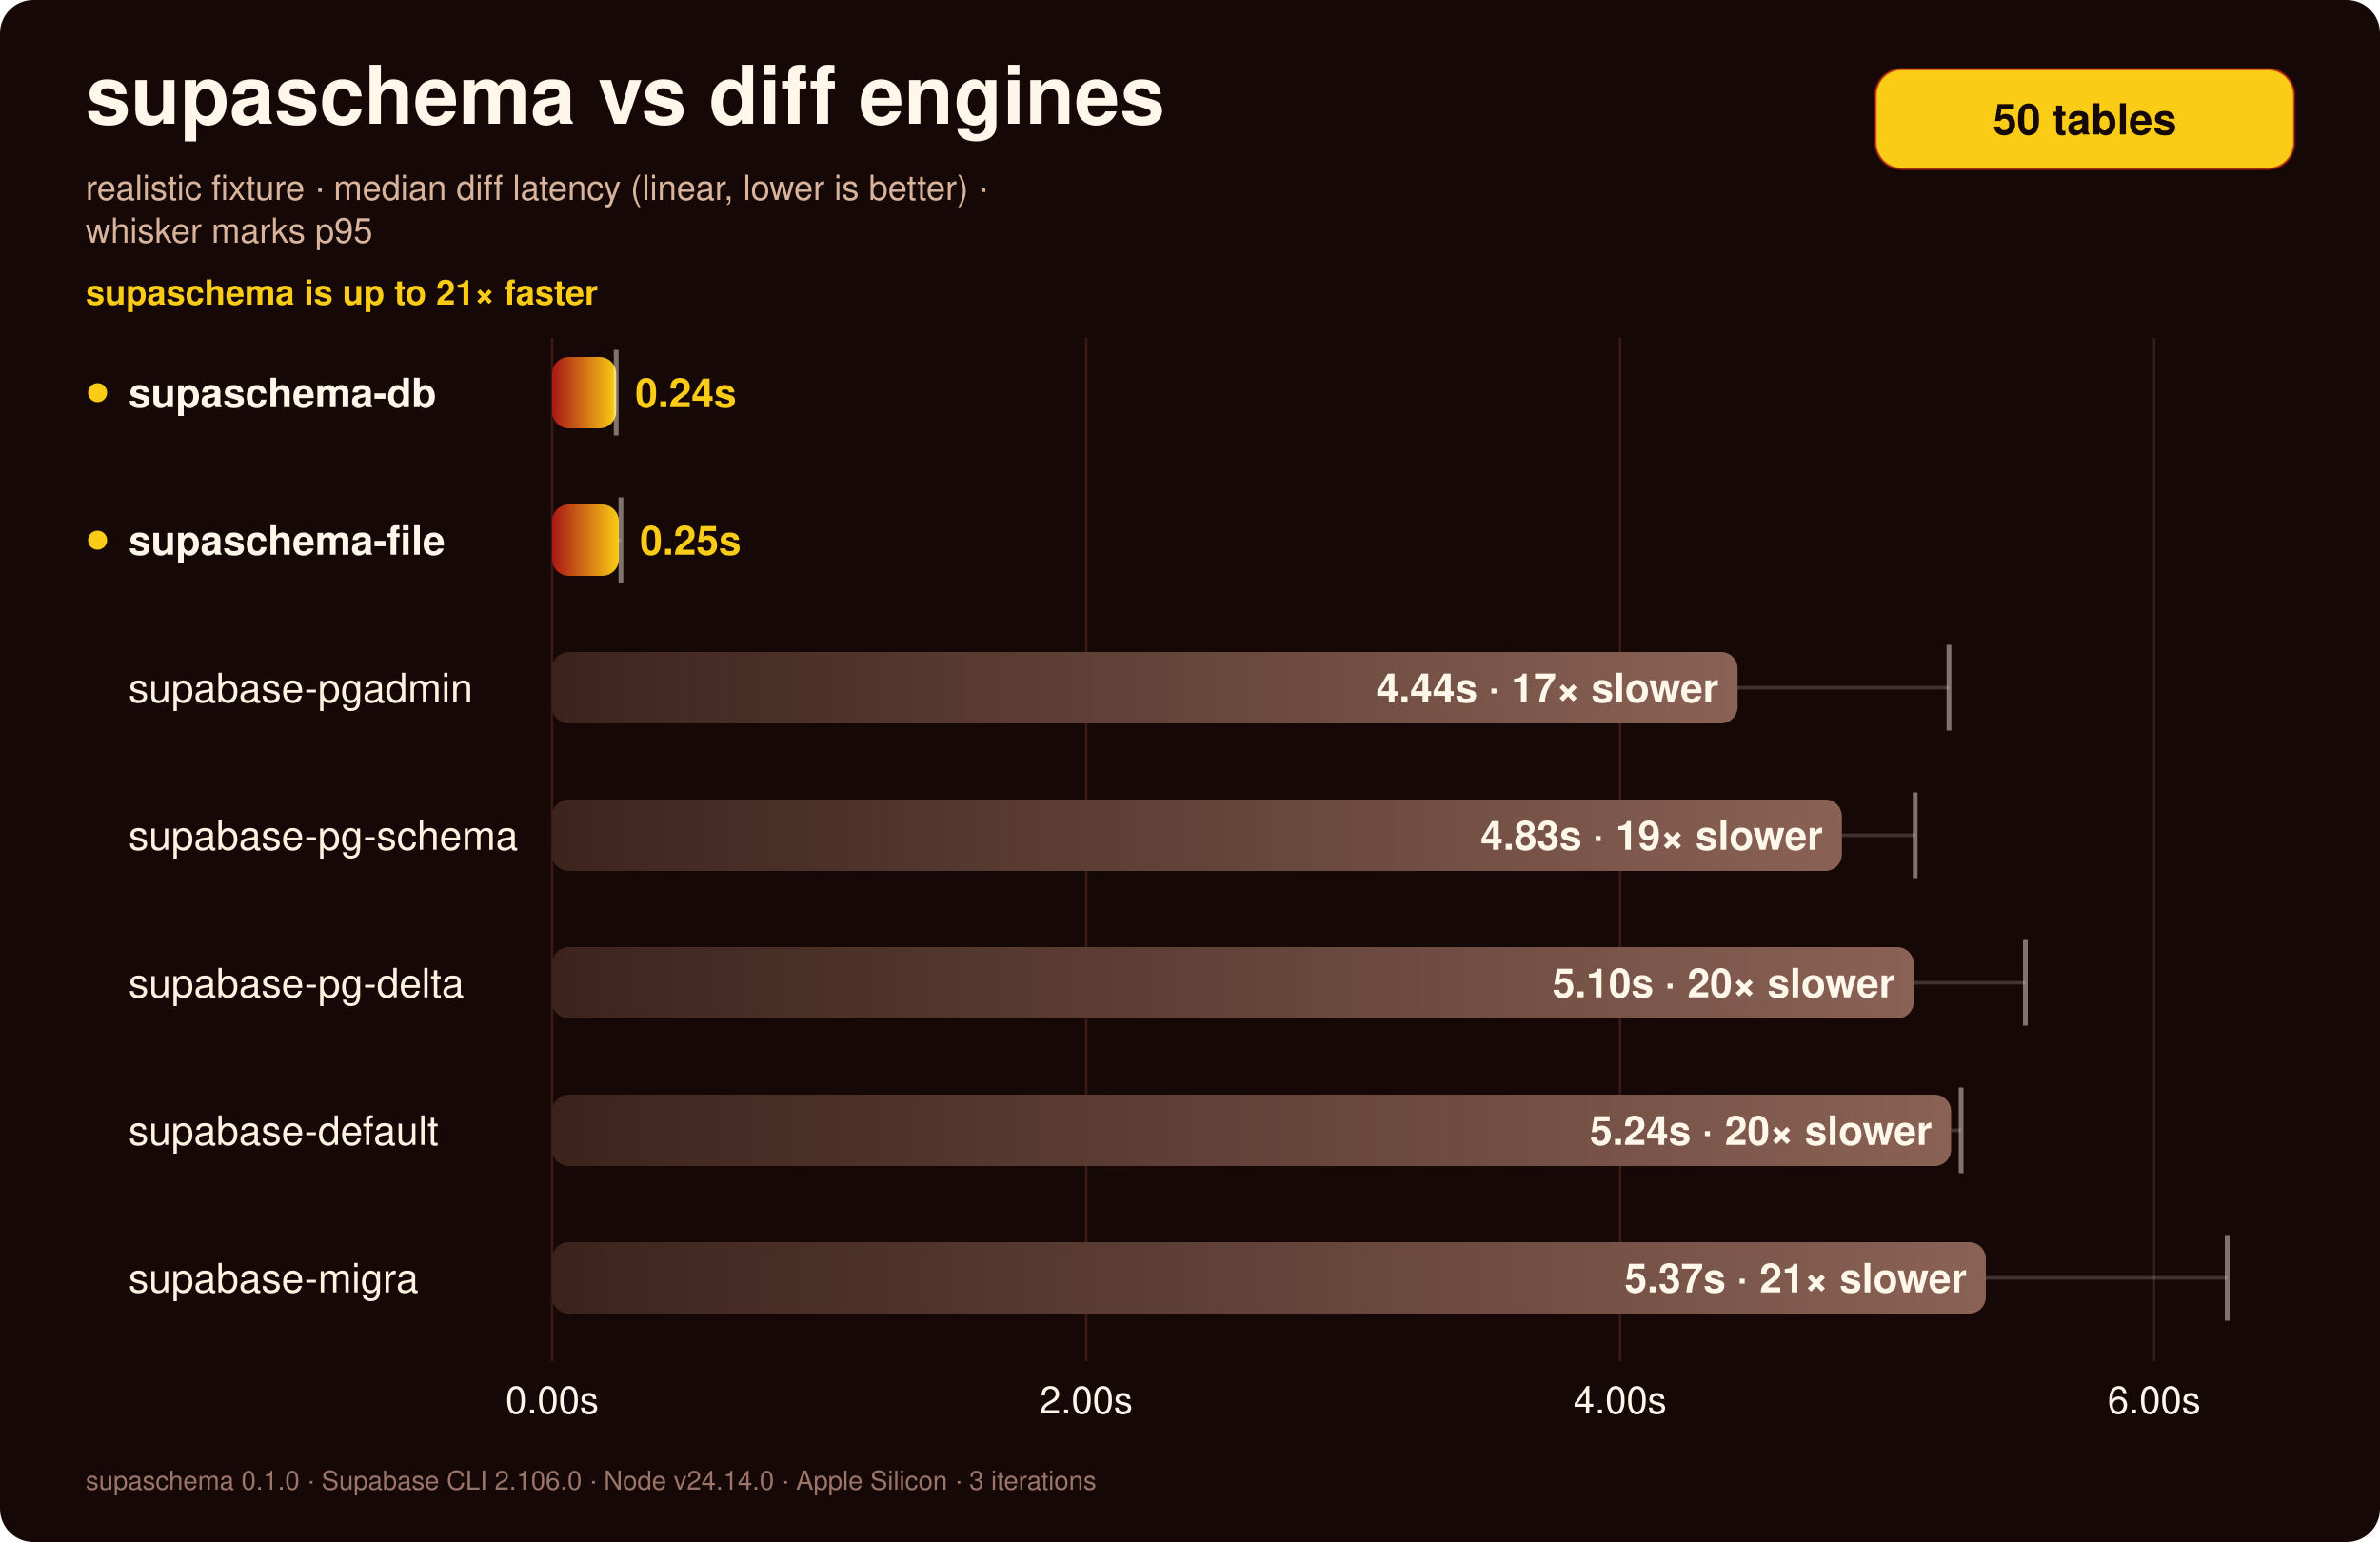
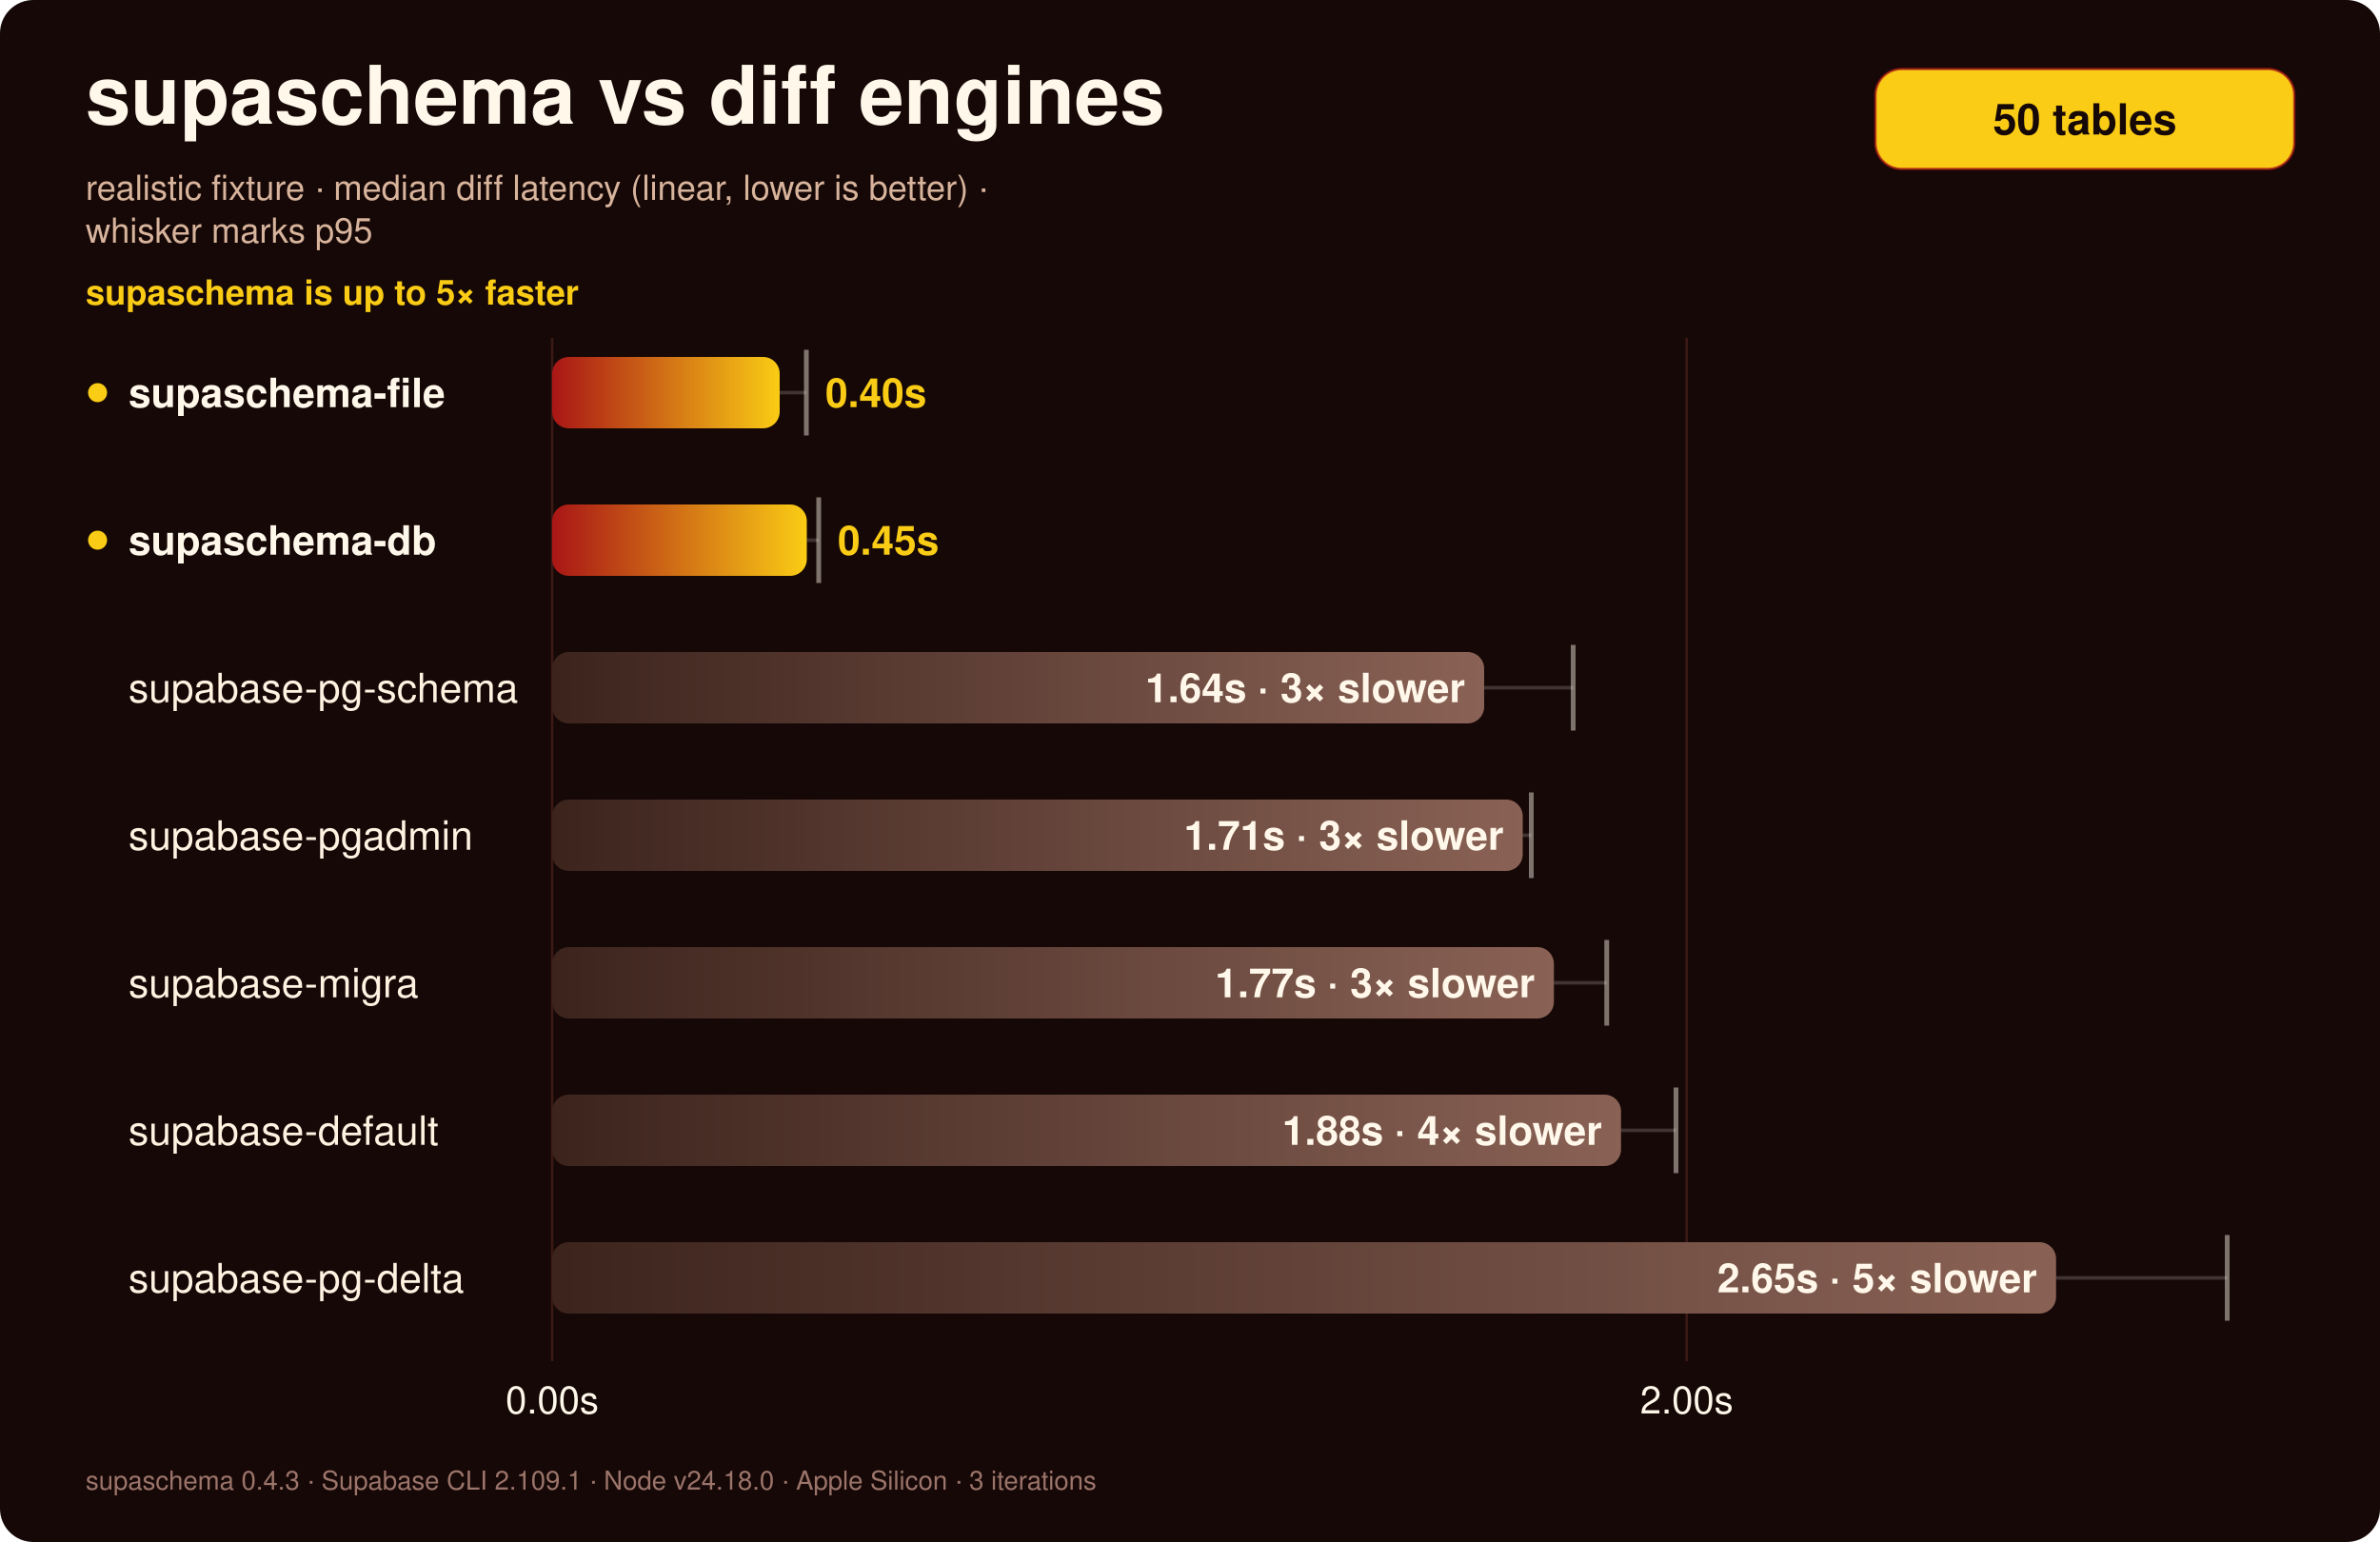
<svg xmlns="http://www.w3.org/2000/svg" height="648" role="img" viewBox="0 0 1000 648" width="1000">
  <defs>
    <linearGradient id="supaGradient" x1="0" x2="1" y1="0" y2="0">
      <stop offset="0%" stop-color="#A91616" />
      <stop offset="100%" stop-color="#FACC15" />
    </linearGradient>
    <linearGradient id="slateGradient" x1="0" x2="1" y1="0" y2="0">
      <stop offset="0%" stop-color="#3C241D" />
      <stop offset="100%" stop-color="#8A6255" />
    </linearGradient>
  </defs>
  <rect fill="#160807" height="100%" rx="14" width="100%" />
  <text fill="#FFF8EA" font-family="Aptos, 'Avenir Next', ui-sans-serif, system-ui, 'Segoe UI', Helvetica, Arial, sans-serif" font-size="34" font-weight="700" x="36.0" y="52.0">
    supaschema vs diff engines
  </text>
  <rect fill="#FACC15" height="42" rx="11" stroke="#A91616" stroke-opacity="0.7" width="176" x="788" y="29" />
  <text fill="#160807" font-family="Aptos, 'Avenir Next', ui-sans-serif, system-ui, 'Segoe UI', Helvetica, Arial, sans-serif" font-size="18" font-weight="800" text-anchor="middle" x="876.0" y="56.5">
    50 tables
  </text>
  <text fill="#D8B49C" font-family="Aptos, 'Avenir Next', ui-sans-serif, system-ui, 'Segoe UI', Helvetica, Arial, sans-serif" font-size="14.5" font-weight="400" x="36.0" y="84.0">
    realistic fixture · median diff latency (linear, lower is better) ·
  </text>
  <text fill="#D8B49C" font-family="Aptos, 'Avenir Next', ui-sans-serif, system-ui, 'Segoe UI', Helvetica, Arial, sans-serif" font-size="14.5" font-weight="400" x="36.0" y="102.0">
    whisker marks p95
  </text>
  <text fill="#FACC15" font-family="Aptos, 'Avenir Next', ui-sans-serif, system-ui, 'Segoe UI', Helvetica, Arial, sans-serif" font-size="14.5" font-weight="700" x="36.0" y="128.0">
-     supaschema is up to 21× faster
+     supaschema is up to 5× faster
  </text>
  <line stroke="#3B1A15" stroke-width="1" x1="232.0" x2="232.0" y1="142" y2="572" />
  <text fill="#FFF8EA" font-family="Aptos, 'Avenir Next', ui-sans-serif, system-ui, 'Segoe UI', Helvetica, Arial, sans-serif" font-size="16" font-weight="400" text-anchor="middle" x="232.0" y="594.0">
    0.00s
  </text>
-   <line stroke="#3B1A15" stroke-width="1" x1="456.4" x2="456.4" y1="142" y2="572" />
-   <text fill="#FFF8EA" font-family="Aptos, 'Avenir Next', ui-sans-serif, system-ui, 'Segoe UI', Helvetica, Arial, sans-serif" font-size="16" font-weight="400" text-anchor="middle" x="456.4" y="594.0">
+   <line stroke="#3B1A15" stroke-width="1" x1="708.7" x2="708.7" y1="142" y2="572" />
+   <text fill="#FFF8EA" font-family="Aptos, 'Avenir Next', ui-sans-serif, system-ui, 'Segoe UI', Helvetica, Arial, sans-serif" font-size="16" font-weight="400" text-anchor="middle" x="708.7" y="594.0">
    2.00s
-   </text>
-   <line stroke="#3B1A15" stroke-width="1" x1="680.7" x2="680.7" y1="142" y2="572" />
-   <text fill="#FFF8EA" font-family="Aptos, 'Avenir Next', ui-sans-serif, system-ui, 'Segoe UI', Helvetica, Arial, sans-serif" font-size="16" font-weight="400" text-anchor="middle" x="680.7" y="594.0">
-     4.00s
-   </text>
-   <line stroke="#3B1A15" stroke-width="1" x1="905.1" x2="905.1" y1="142" y2="572" />
-   <text fill="#FFF8EA" font-family="Aptos, 'Avenir Next', ui-sans-serif, system-ui, 'Segoe UI', Helvetica, Arial, sans-serif" font-size="16" font-weight="400" text-anchor="middle" x="905.1" y="594.0">
-     6.00s
  </text>
  <circle cx="41" cy="165" fill="#FACC15" r="4" />
  <text fill="#FFF8EA" font-family="Aptos, 'Avenir Next', ui-sans-serif, system-ui, 'Segoe UI', Helvetica, Arial, sans-serif" font-size="17" font-weight="650" x="54.0" y="171.1">
-     supaschema-db
+     supaschema-file
  </text>
-   <rect fill="url(#supaGradient)" height="30" rx="7" width="26.9" x="232" y="150" />
-   <line stroke="#FFF8EA" stroke-opacity="0.18" stroke-width="1.5" x1="258.9" x2="258.9" y1="165" y2="165" />
-   <line stroke="#FFF8EA" stroke-opacity="0.45" stroke-width="2" x1="258.9" x2="258.9" y1="147" y2="183" />
-   <text fill="#FACC15" font-family="Aptos, 'Avenir Next', ui-sans-serif, system-ui, 'Segoe UI', Helvetica, Arial, sans-serif" font-size="17" font-weight="700" x="266.9" y="171.1">
-     0.24s
+   <rect fill="url(#supaGradient)" height="30" rx="7" width="95.6" x="232" y="150" />
+   <line stroke="#FFF8EA" stroke-opacity="0.18" stroke-width="1.5" x1="327.6" x2="338.8" y1="165" y2="165" />
+   <line stroke="#FFF8EA" stroke-opacity="0.45" stroke-width="2" x1="338.8" x2="338.8" y1="147" y2="183" />
+   <text fill="#FACC15" font-family="Aptos, 'Avenir Next', ui-sans-serif, system-ui, 'Segoe UI', Helvetica, Arial, sans-serif" font-size="17" font-weight="700" x="346.8" y="171.1">
+     0.40s
  </text>
  <circle cx="41" cy="227" fill="#FACC15" r="4" />
  <text fill="#FFF8EA" font-family="Aptos, 'Avenir Next', ui-sans-serif, system-ui, 'Segoe UI', Helvetica, Arial, sans-serif" font-size="17" font-weight="650" x="54.0" y="233.1">
-     supaschema-file
+     supaschema-db
  </text>
-   <rect fill="url(#supaGradient)" height="30" rx="7" width="28.0" x="232" y="212" />
-   <line stroke="#FFF8EA" stroke-opacity="0.18" stroke-width="1.5" x1="260.0" x2="260.9" y1="227" y2="227" />
-   <line stroke="#FFF8EA" stroke-opacity="0.45" stroke-width="2" x1="260.9" x2="260.9" y1="209" y2="245" />
-   <text fill="#FACC15" font-family="Aptos, 'Avenir Next', ui-sans-serif, system-ui, 'Segoe UI', Helvetica, Arial, sans-serif" font-size="17" font-weight="700" x="268.9" y="233.1">
-     0.25s
+   <rect fill="url(#supaGradient)" height="30" rx="7" width="107.0" x="232" y="212" />
+   <line stroke="#FFF8EA" stroke-opacity="0.18" stroke-width="1.5" x1="339.0" x2="344.0" y1="227" y2="227" />
+   <line stroke="#FFF8EA" stroke-opacity="0.45" stroke-width="2" x1="344.0" x2="344.0" y1="209" y2="245" />
+   <text fill="#FACC15" font-family="Aptos, 'Avenir Next', ui-sans-serif, system-ui, 'Segoe UI', Helvetica, Arial, sans-serif" font-size="17" font-weight="700" x="352.0" y="233.1">
+     0.45s
  </text>
  <text fill="#FFF2E1" font-family="Aptos, 'Avenir Next', ui-sans-serif, system-ui, 'Segoe UI', Helvetica, Arial, sans-serif" font-size="17" font-weight="450" x="54.0" y="295.1">
+     supabase-pg-schema
+   </text>
+   <rect fill="url(#slateGradient)" height="30" rx="7" width="391.6" x="232" y="274" />
+   <line stroke="#FFF8EA" stroke-opacity="0.18" stroke-width="1.5" x1="623.6" x2="661.0" y1="289" y2="289" />
+   <line stroke="#FFF8EA" stroke-opacity="0.45" stroke-width="2" x1="661.0" x2="661.0" y1="271" y2="307" />
+   <text fill="#FFF8EA" font-family="Aptos, 'Avenir Next', ui-sans-serif, system-ui, 'Segoe UI', Helvetica, Arial, sans-serif" font-size="17" font-weight="600" text-anchor="end" x="615.6" y="295.1">
+     1.64s · 3× slower
+   </text>
+   <text fill="#FFF2E1" font-family="Aptos, 'Avenir Next', ui-sans-serif, system-ui, 'Segoe UI', Helvetica, Arial, sans-serif" font-size="17" font-weight="450" x="54.0" y="357.1">
    supabase-pgadmin
  </text>
-   <rect fill="url(#slateGradient)" height="30" rx="7" width="498.1" x="232" y="274" />
-   <line stroke="#FFF8EA" stroke-opacity="0.18" stroke-width="1.5" x1="730.1" x2="818.9" y1="289" y2="289" />
-   <line stroke="#FFF8EA" stroke-opacity="0.45" stroke-width="2" x1="818.9" x2="818.9" y1="271" y2="307" />
-   <text fill="#FFF8EA" font-family="Aptos, 'Avenir Next', ui-sans-serif, system-ui, 'Segoe UI', Helvetica, Arial, sans-serif" font-size="17" font-weight="600" text-anchor="end" x="722.1" y="295.1">
-     4.44s · 17× slower
-   </text>
-   <text fill="#FFF2E1" font-family="Aptos, 'Avenir Next', ui-sans-serif, system-ui, 'Segoe UI', Helvetica, Arial, sans-serif" font-size="17" font-weight="450" x="54.0" y="357.1">
-     supabase-pg-schema
-   </text>
-   <rect fill="url(#slateGradient)" height="30" rx="7" width="541.9" x="232" y="336" />
-   <line stroke="#FFF8EA" stroke-opacity="0.18" stroke-width="1.5" x1="773.9" x2="804.7" y1="351" y2="351" />
-   <line stroke="#FFF8EA" stroke-opacity="0.45" stroke-width="2" x1="804.7" x2="804.7" y1="333" y2="369" />
-   <text fill="#FFF8EA" font-family="Aptos, 'Avenir Next', ui-sans-serif, system-ui, 'Segoe UI', Helvetica, Arial, sans-serif" font-size="17" font-weight="600" text-anchor="end" x="765.9" y="357.1">
-     4.83s · 19× slower
+   <rect fill="url(#slateGradient)" height="30" rx="7" width="407.8" x="232" y="336" />
+   <line stroke="#FFF8EA" stroke-opacity="0.18" stroke-width="1.5" x1="639.8" x2="643.4" y1="351" y2="351" />
+   <line stroke="#FFF8EA" stroke-opacity="0.45" stroke-width="2" x1="643.4" x2="643.4" y1="333" y2="369" />
+   <text fill="#FFF8EA" font-family="Aptos, 'Avenir Next', ui-sans-serif, system-ui, 'Segoe UI', Helvetica, Arial, sans-serif" font-size="17" font-weight="600" text-anchor="end" x="631.8" y="357.1">
+     1.71s · 3× slower
  </text>
  <text fill="#FFF2E1" font-family="Aptos, 'Avenir Next', ui-sans-serif, system-ui, 'Segoe UI', Helvetica, Arial, sans-serif" font-size="17" font-weight="450" x="54.0" y="419.1">
-     supabase-pg-delta
+     supabase-migra
  </text>
-   <rect fill="url(#slateGradient)" height="30" rx="7" width="572.1" x="232" y="398" />
-   <line stroke="#FFF8EA" stroke-opacity="0.18" stroke-width="1.5" x1="804.1" x2="851.0" y1="413" y2="413" />
-   <line stroke="#FFF8EA" stroke-opacity="0.45" stroke-width="2" x1="851.0" x2="851.0" y1="395" y2="431" />
-   <text fill="#FFF8EA" font-family="Aptos, 'Avenir Next', ui-sans-serif, system-ui, 'Segoe UI', Helvetica, Arial, sans-serif" font-size="17" font-weight="600" text-anchor="end" x="796.1" y="419.1">
-     5.10s · 20× slower
+   <rect fill="url(#slateGradient)" height="30" rx="7" width="420.9" x="232" y="398" />
+   <line stroke="#FFF8EA" stroke-opacity="0.18" stroke-width="1.5" x1="652.9" x2="675.1" y1="413" y2="413" />
+   <line stroke="#FFF8EA" stroke-opacity="0.45" stroke-width="2" x1="675.1" x2="675.1" y1="395" y2="431" />
+   <text fill="#FFF8EA" font-family="Aptos, 'Avenir Next', ui-sans-serif, system-ui, 'Segoe UI', Helvetica, Arial, sans-serif" font-size="17" font-weight="600" text-anchor="end" x="644.9" y="419.1">
+     1.77s · 3× slower
  </text>
  <text fill="#FFF2E1" font-family="Aptos, 'Avenir Next', ui-sans-serif, system-ui, 'Segoe UI', Helvetica, Arial, sans-serif" font-size="17" font-weight="450" x="54.0" y="481.1">
    supabase-default
  </text>
-   <rect fill="url(#slateGradient)" height="30" rx="7" width="587.8" x="232" y="460" />
-   <line stroke="#FFF8EA" stroke-opacity="0.18" stroke-width="1.5" x1="819.8" x2="824.0" y1="475" y2="475" />
-   <line stroke="#FFF8EA" stroke-opacity="0.45" stroke-width="2" x1="824.0" x2="824.0" y1="457" y2="493" />
-   <text fill="#FFF8EA" font-family="Aptos, 'Avenir Next', ui-sans-serif, system-ui, 'Segoe UI', Helvetica, Arial, sans-serif" font-size="17" font-weight="600" text-anchor="end" x="811.8" y="481.1">
-     5.24s · 20× slower
+   <rect fill="url(#slateGradient)" height="30" rx="7" width="449.1" x="232" y="460" />
+   <line stroke="#FFF8EA" stroke-opacity="0.18" stroke-width="1.5" x1="681.1" x2="704.2" y1="475" y2="475" />
+   <line stroke="#FFF8EA" stroke-opacity="0.45" stroke-width="2" x1="704.2" x2="704.2" y1="457" y2="493" />
+   <text fill="#FFF8EA" font-family="Aptos, 'Avenir Next', ui-sans-serif, system-ui, 'Segoe UI', Helvetica, Arial, sans-serif" font-size="17" font-weight="600" text-anchor="end" x="673.1" y="481.1">
+     1.88s · 4× slower
  </text>
  <text fill="#FFF2E1" font-family="Aptos, 'Avenir Next', ui-sans-serif, system-ui, 'Segoe UI', Helvetica, Arial, sans-serif" font-size="17" font-weight="450" x="54.0" y="543.1">
-     supabase-migra
+     supabase-pg-delta
  </text>
-   <rect fill="url(#slateGradient)" height="30" rx="7" width="602.4" x="232" y="522" />
-   <line stroke="#FFF8EA" stroke-opacity="0.18" stroke-width="1.5" x1="834.4" x2="935.8" y1="537" y2="537" />
+   <rect fill="url(#slateGradient)" height="30" rx="7" width="631.9" x="232" y="522" />
+   <line stroke="#FFF8EA" stroke-opacity="0.18" stroke-width="1.5" x1="863.9" x2="935.8" y1="537" y2="537" />
  <line stroke="#FFF8EA" stroke-opacity="0.45" stroke-width="2" x1="935.8" x2="935.8" y1="519" y2="555" />
-   <text fill="#FFF8EA" font-family="Aptos, 'Avenir Next', ui-sans-serif, system-ui, 'Segoe UI', Helvetica, Arial, sans-serif" font-size="17" font-weight="600" text-anchor="end" x="826.4" y="543.1">
-     5.37s · 21× slower
+   <text fill="#FFF8EA" font-family="Aptos, 'Avenir Next', ui-sans-serif, system-ui, 'Segoe UI', Helvetica, Arial, sans-serif" font-size="17" font-weight="600" text-anchor="end" x="855.9" y="543.1">
+     2.65s · 5× slower
  </text>
  <text fill="#9B746A" font-family="Aptos, 'Avenir Next', ui-sans-serif, system-ui, 'Segoe UI', Helvetica, Arial, sans-serif" font-size="11" font-weight="400" x="36.0" y="626.0">
-     supaschema 0.1.0 · Supabase CLI 2.106.0 · Node v24.14.0 · Apple Silicon · 3 iterations
+     supaschema 0.4.3 · Supabase CLI 2.109.1 · Node v24.18.0 · Apple Silicon · 3 iterations
  </text>
</svg>
